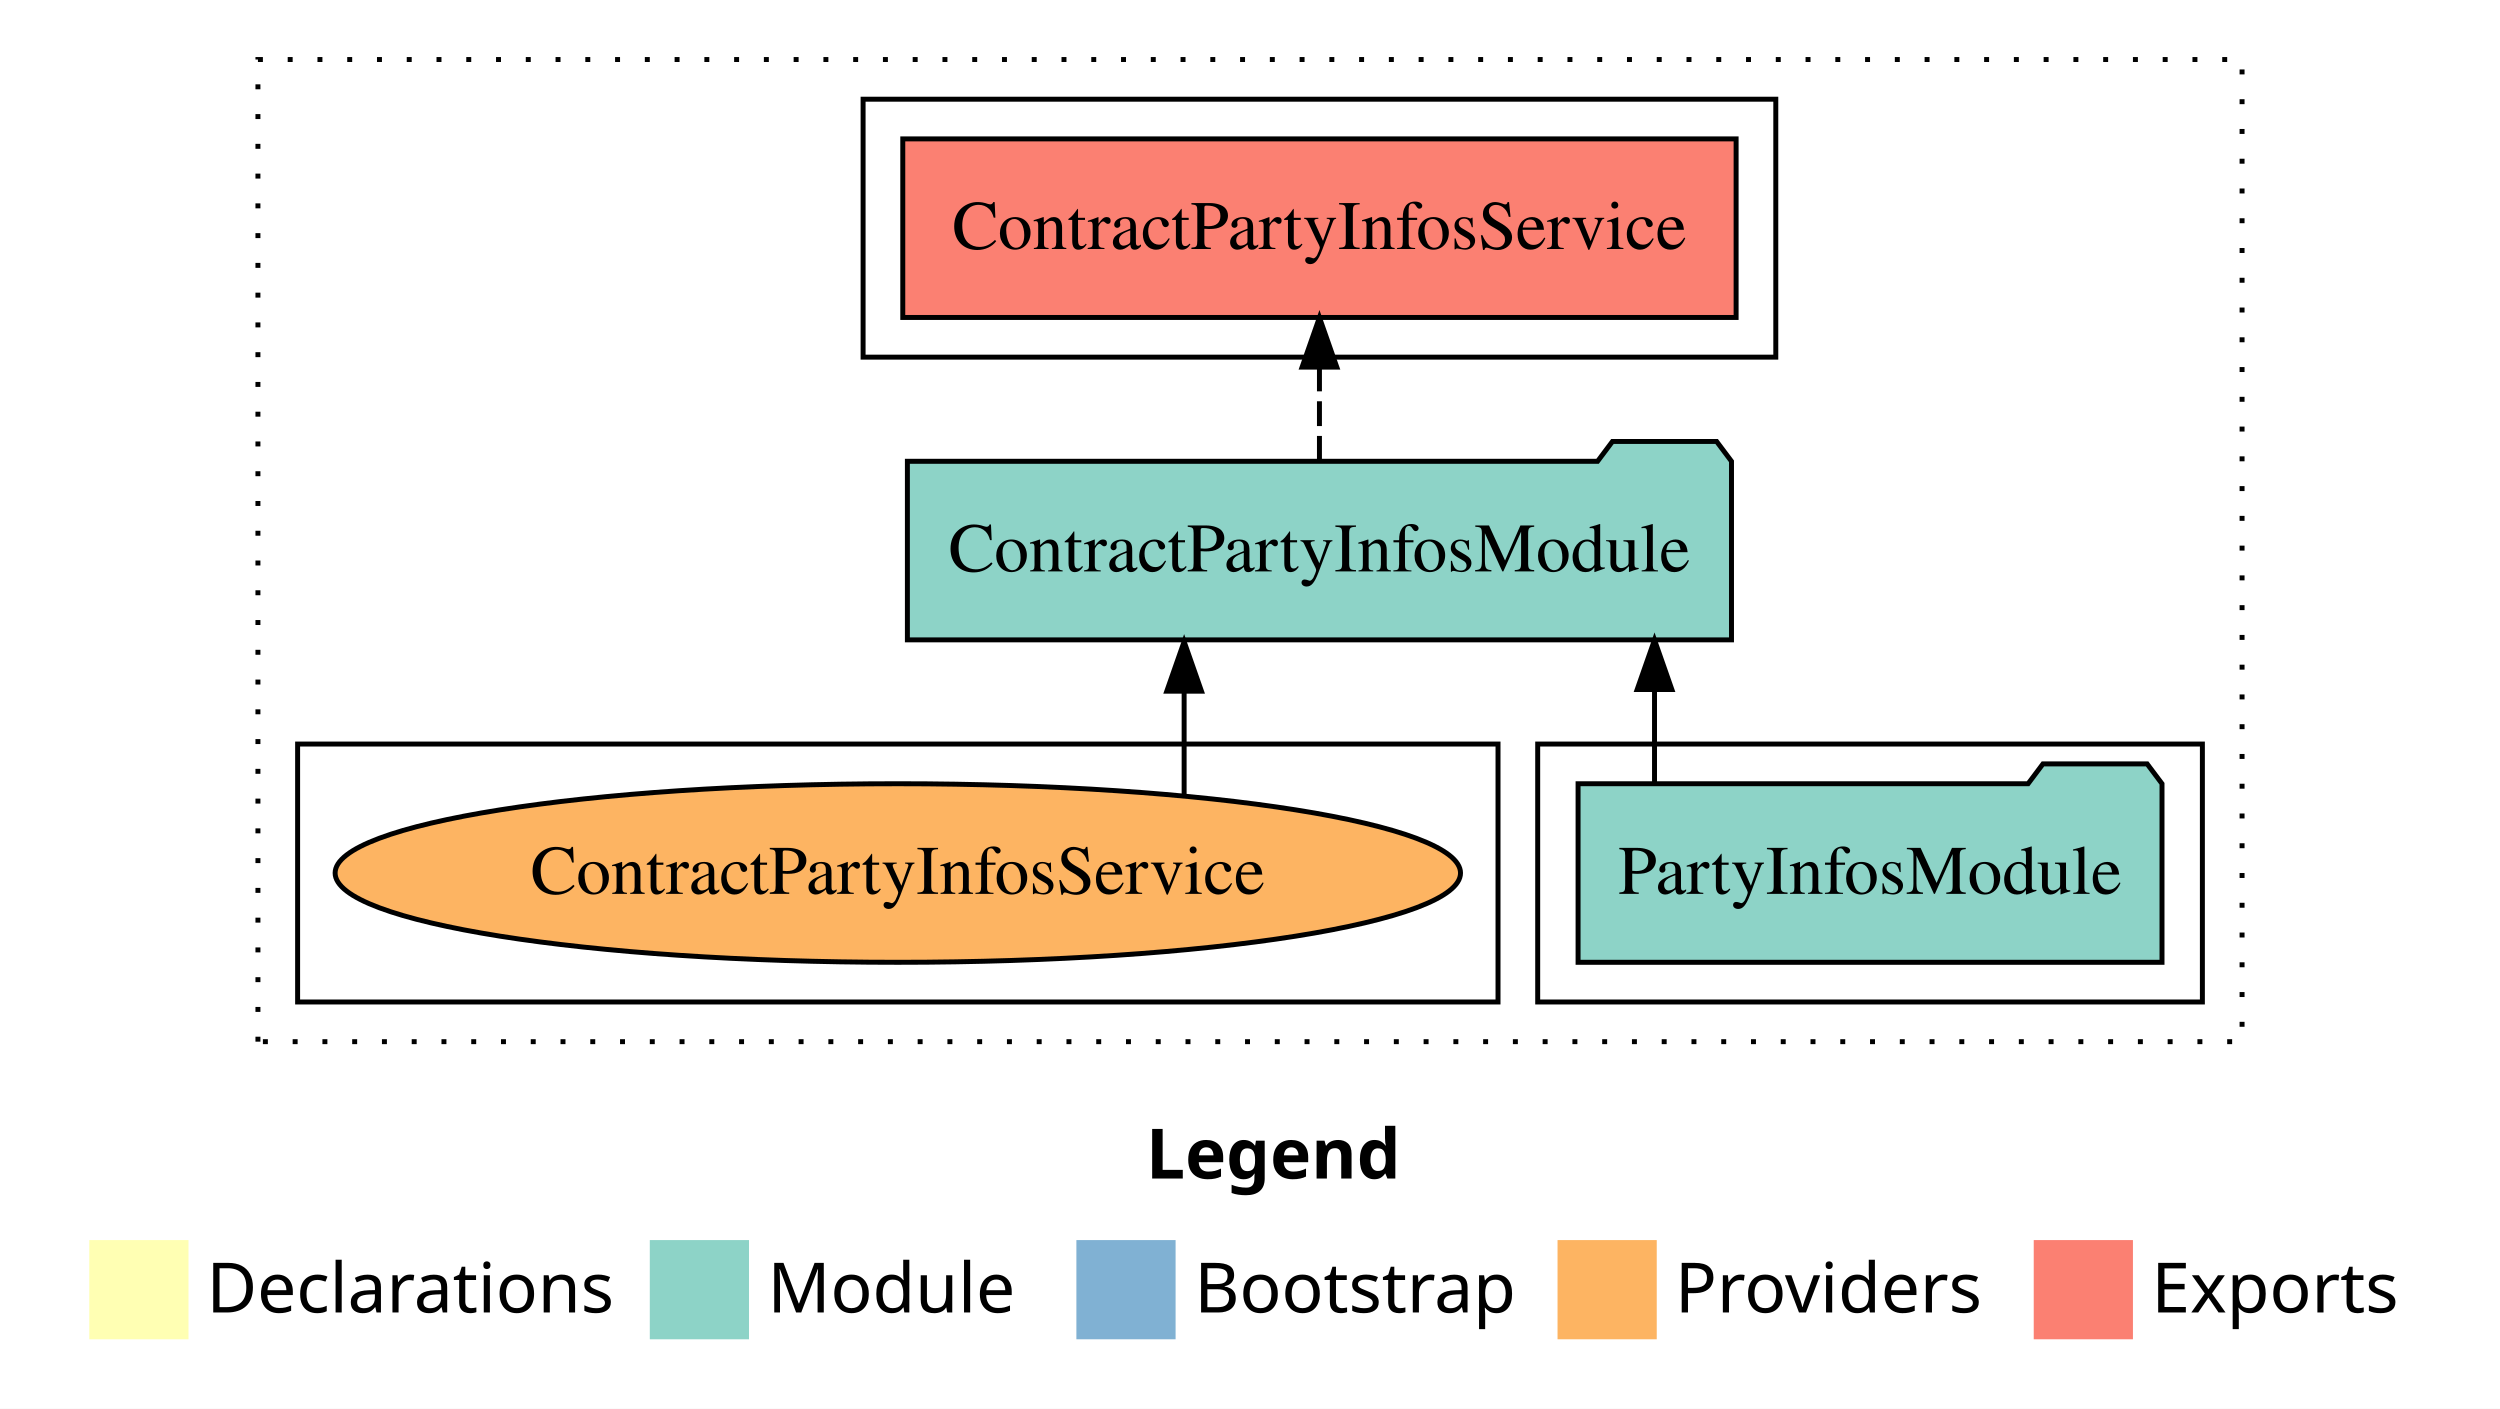
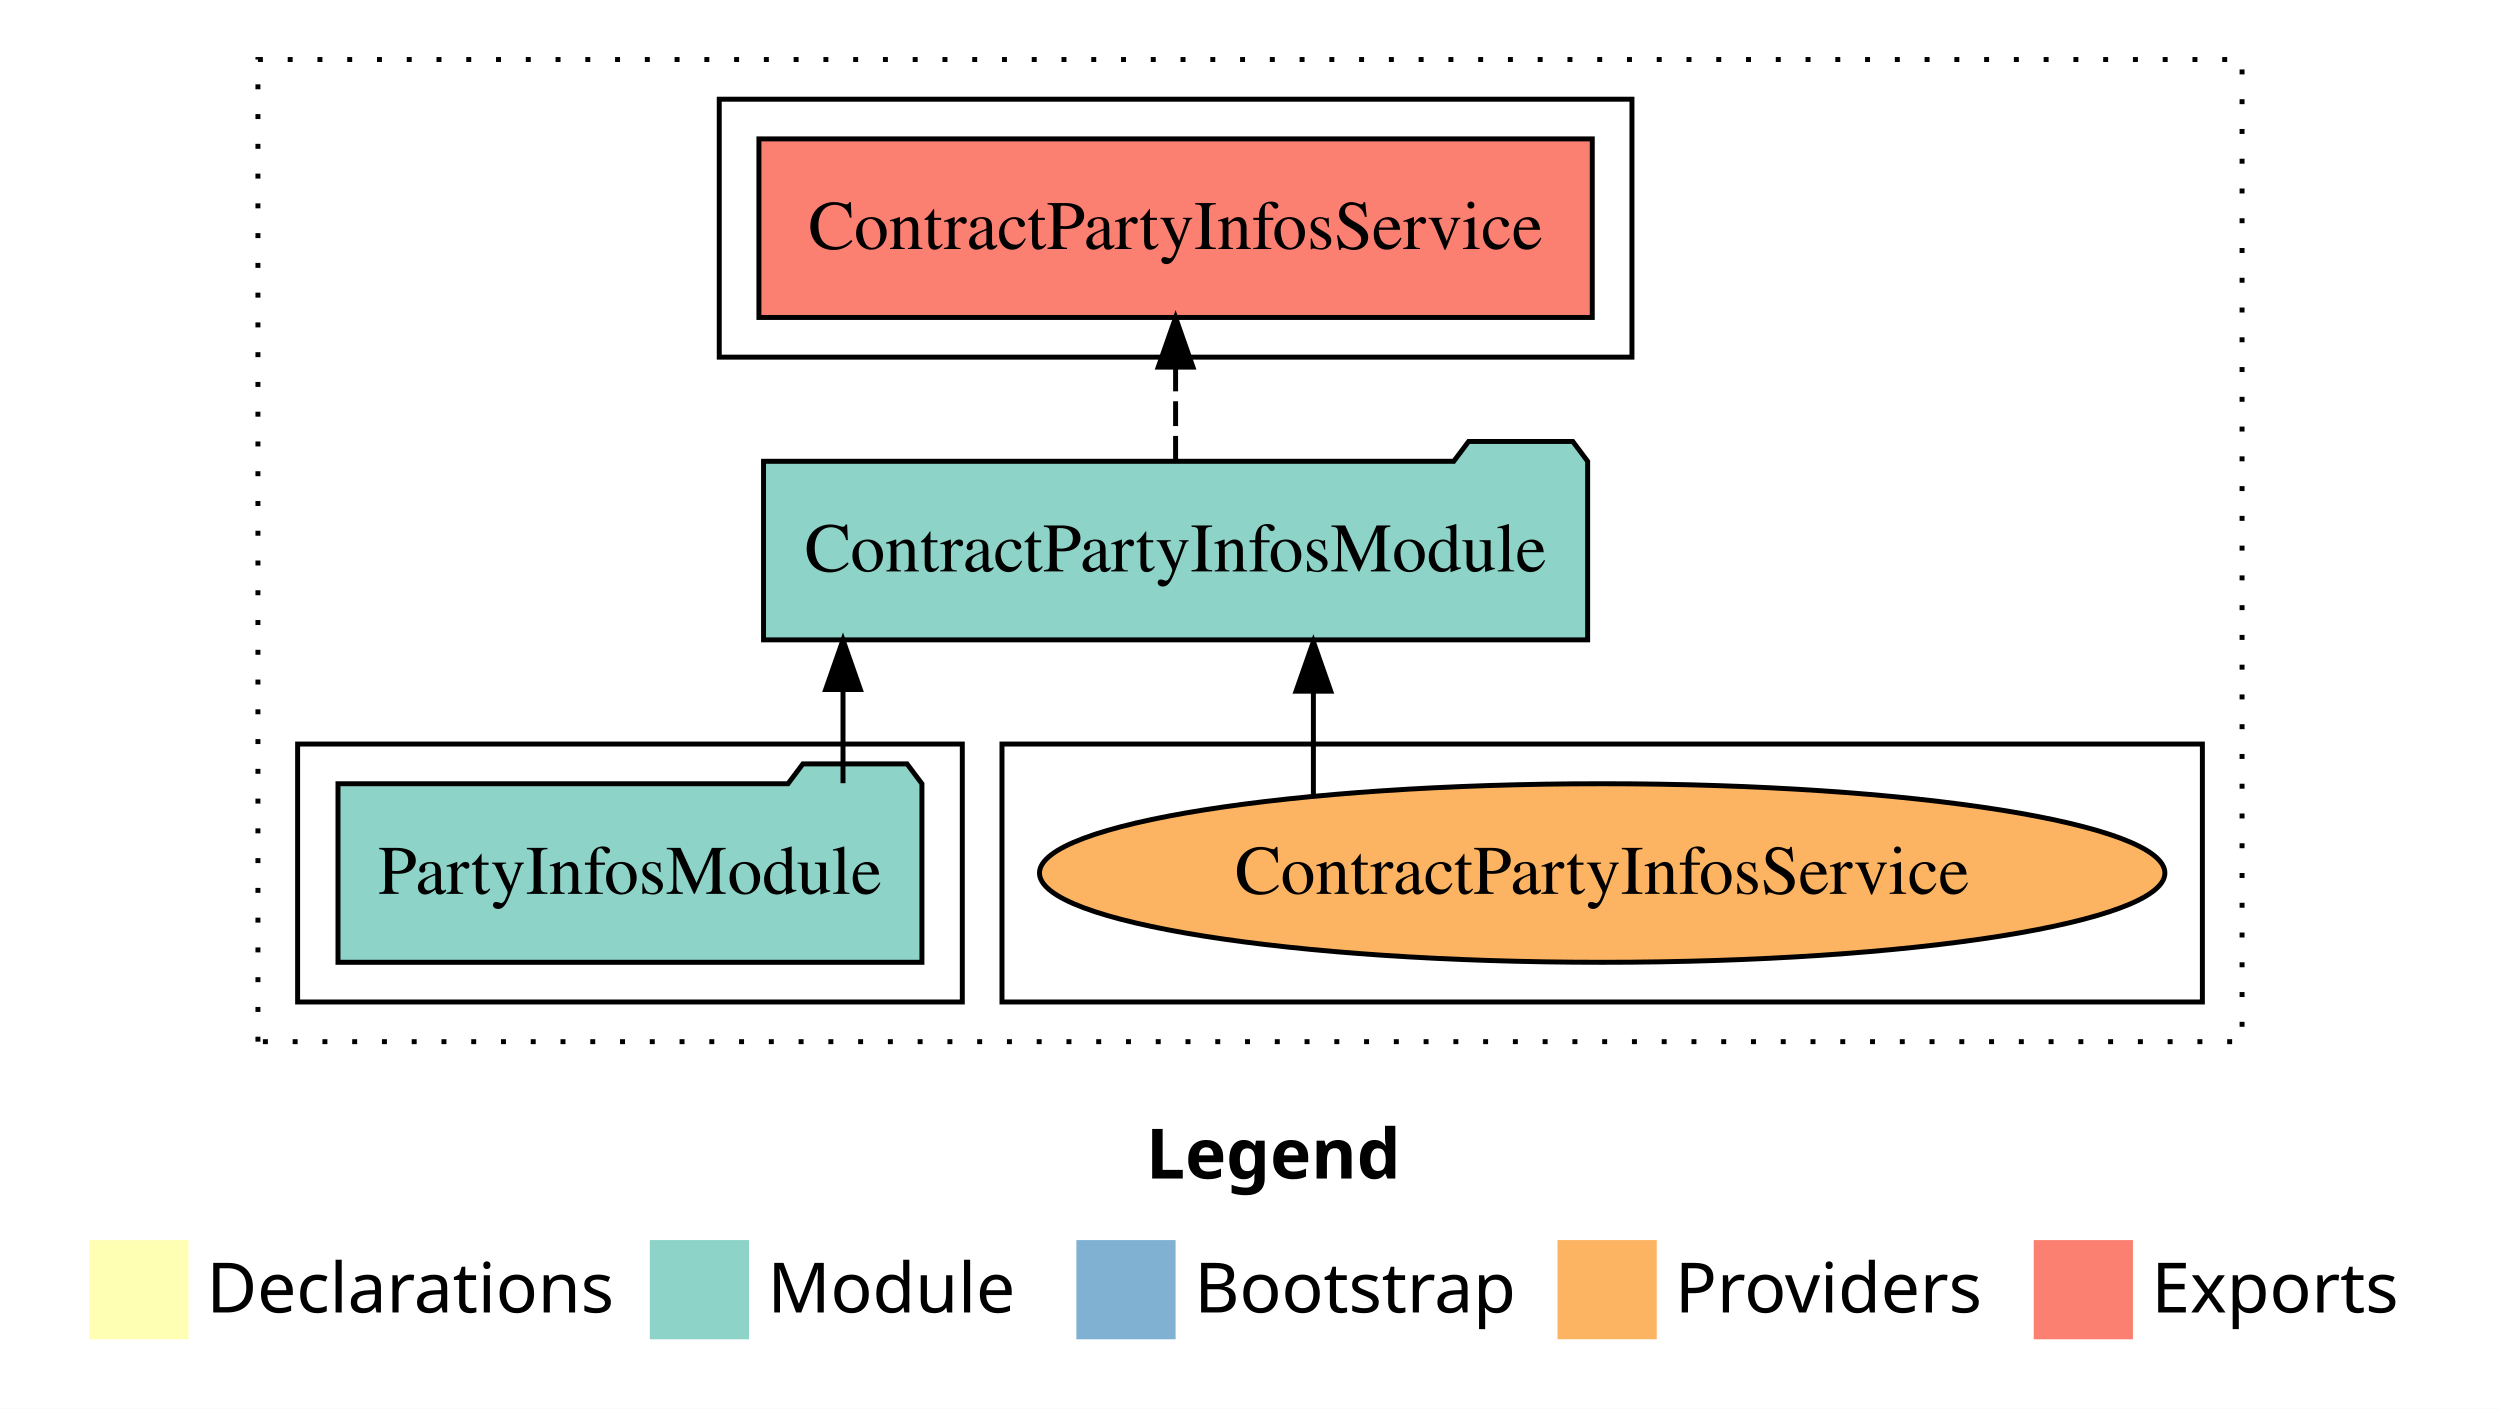
<svg xmlns="http://www.w3.org/2000/svg" width="504pt" height="284pt" viewBox="0.00 0.00 504.00 284.00">
  <g id="graph0" class="graph" transform="scale(1 1) rotate(0) translate(4 280)">
    <polygon fill="white" stroke="transparent" points="-4,4 -4,-280 500,-280 500,4 -4,4" />
    <text text-anchor="start" x="227.01" y="-42.4" font-family="Times-12" font-weight="bold" font-size="14.00">Legend</text>
    <polygon fill="#ffffb3" stroke="transparent" points="14,-10 14,-30 34,-30 34,-10 14,-10" />
    <text text-anchor="start" x="37.63" y="-15.4" font-family="Times-12" font-size="14.00">  Declarations</text>
    <polygon fill="#8dd3c7" stroke="transparent" points="127,-10 127,-30 147,-30 147,-10 127,-10" />
    <text text-anchor="start" x="150.73" y="-15.4" font-family="Times-12" font-size="14.00">  Module</text>
    <polygon fill="#80b1d3" stroke="transparent" points="213,-10 213,-30 233,-30 233,-10 213,-10" />
    <text text-anchor="start" x="236.78" y="-15.4" font-family="Times-12" font-size="14.00">  Bootstrap</text>
    <polygon fill="#fdb462" stroke="transparent" points="310,-10 310,-30 330,-30 330,-10 310,-10" />
    <text text-anchor="start" x="333.67" y="-15.4" font-family="Times-12" font-size="14.00">  Providers</text>
    <polygon fill="#fb8072" stroke="transparent" points="406,-10 406,-30 426,-30 426,-10 406,-10" />
    <text text-anchor="start" x="429.73" y="-15.4" font-family="Times-12" font-size="14.00">  Exports</text>
    <g id="clust1" class="cluster">
      <polygon fill="none" stroke="black" stroke-dasharray="1,5" points="48,-70 48,-268 448,-268 448,-70 48,-70" />
    </g>
+     <g id="clust6" class="cluster">
+       <polygon fill="none" stroke="black" points="198,-78 198,-130 440,-130 440,-78 198,-78" />
+     </g>
    <g id="clust3" class="cluster">
-       <polygon fill="none" stroke="black" points="306,-78 306,-130 440,-130 440,-78 306,-78" />
-     </g>
-     <g id="clust6" class="cluster">
-       <polygon fill="none" stroke="black" points="56,-78 56,-130 298,-130 298,-78 56,-78" />
+       <polygon fill="none" stroke="black" points="56,-78 56,-130 190,-130 190,-78 56,-78" />
    </g>
    <g id="clust4" class="cluster">
-       <polygon fill="none" stroke="black" points="170,-208 170,-260 354,-260 354,-208 170,-208" />
+       <polygon fill="none" stroke="black" points="141,-208 141,-260 325,-260 325,-208 141,-208" />
    </g>
    <g id="node1" class="node">
-       <polygon fill="#8dd3c7" stroke="black" points="431.86,-122 428.86,-126 407.86,-126 404.86,-122 314.14,-122 314.14,-86 431.86,-86 431.86,-122" />
-       <text text-anchor="middle" x="373" y="-99.8" font-family="Times,serif" font-size="14.00">PartyInfosModule</text>
+       <polygon fill="#8dd3c7" stroke="black" points="181.86,-122 178.86,-126 157.86,-126 154.86,-122 64.14,-122 64.14,-86 181.86,-86 181.86,-122" />
+       <text text-anchor="middle" x="123" y="-99.8" font-family="Times,serif" font-size="14.00">PartyInfosModule</text>
    </g>
    <g id="node2" class="node">
-       <polygon fill="#8dd3c7" stroke="black" points="345.07,-187 342.07,-191 321.07,-191 318.07,-187 178.93,-187 178.93,-151 345.07,-151 345.07,-187" />
-       <text text-anchor="middle" x="262" y="-164.8" font-family="Times,serif" font-size="14.00">ContractPartyInfosModule</text>
+       <polygon fill="#8dd3c7" stroke="black" points="316.07,-187 313.07,-191 292.07,-191 289.07,-187 149.93,-187 149.93,-151 316.07,-151 316.07,-187" />
+       <text text-anchor="middle" x="233" y="-164.8" font-family="Times,serif" font-size="14.00">ContractPartyInfosModule</text>
    </g>
    <g id="edge1" class="edge">
-       <path fill="none" stroke="black" d="M329.55,-122.11C329.55,-122.11 329.55,-140.99 329.55,-140.99" />
-       <polygon fill="black" stroke="black" points="326.05,-140.99 329.55,-150.99 333.05,-140.99 326.05,-140.99" />
+       <path fill="none" stroke="black" d="M165.95,-122.11C165.95,-122.11 165.95,-140.99 165.95,-140.99" />
+       <polygon fill="black" stroke="black" points="162.45,-140.99 165.95,-150.99 169.45,-140.99 162.45,-140.99" />
    </g>
    <g id="node3" class="node">
-       <polygon fill="#fb8072" stroke="black" points="346,-252 178,-252 178,-216 346,-216 346,-252" />
-       <text text-anchor="middle" x="262" y="-229.8" font-family="Times,serif" font-size="14.00">ContractPartyInfosService </text>
+       <polygon fill="#fb8072" stroke="black" points="317,-252 149,-252 149,-216 317,-216 317,-252" />
+       <text text-anchor="middle" x="233" y="-229.8" font-family="Times,serif" font-size="14.00">ContractPartyInfosService </text>
    </g>
    <g id="edge2" class="edge">
-       <path fill="none" stroke="black" stroke-dasharray="5,2" d="M262,-187.11C262,-187.11 262,-205.99 262,-205.99" />
-       <polygon fill="black" stroke="black" points="258.5,-205.99 262,-215.99 265.5,-205.99 258.5,-205.99" />
+       <path fill="none" stroke="black" stroke-dasharray="5,2" d="M233,-187.11C233,-187.11 233,-205.99 233,-205.99" />
+       <polygon fill="black" stroke="black" points="229.5,-205.99 233,-215.99 236.5,-205.99 229.5,-205.99" />
    </g>
    <g id="node4" class="node">
-       <ellipse fill="#fdb462" stroke="black" cx="177" cy="-104" rx="113.44" ry="18" />
-       <text text-anchor="middle" x="177" y="-99.8" font-family="Times,serif" font-size="14.00">ContractPartyInfosService</text>
+       <ellipse fill="#fdb462" stroke="black" cx="319" cy="-104" rx="113.44" ry="18" />
+       <text text-anchor="middle" x="319" y="-99.8" font-family="Times,serif" font-size="14.00">ContractPartyInfosService</text>
    </g>
    <g id="edge3" class="edge">
-       <path fill="none" stroke="black" d="M234.72,-119.73C234.72,-119.73 234.72,-140.65 234.72,-140.65" />
-       <polygon fill="black" stroke="black" points="231.22,-140.65 234.72,-150.65 238.22,-140.65 231.22,-140.65" />
+       <path fill="none" stroke="black" d="M260.78,-119.73C260.78,-119.73 260.78,-140.65 260.78,-140.65" />
+       <polygon fill="black" stroke="black" points="257.28,-140.65 260.78,-150.65 264.28,-140.65 257.28,-140.65" />
    </g>
  </g>
</svg>
